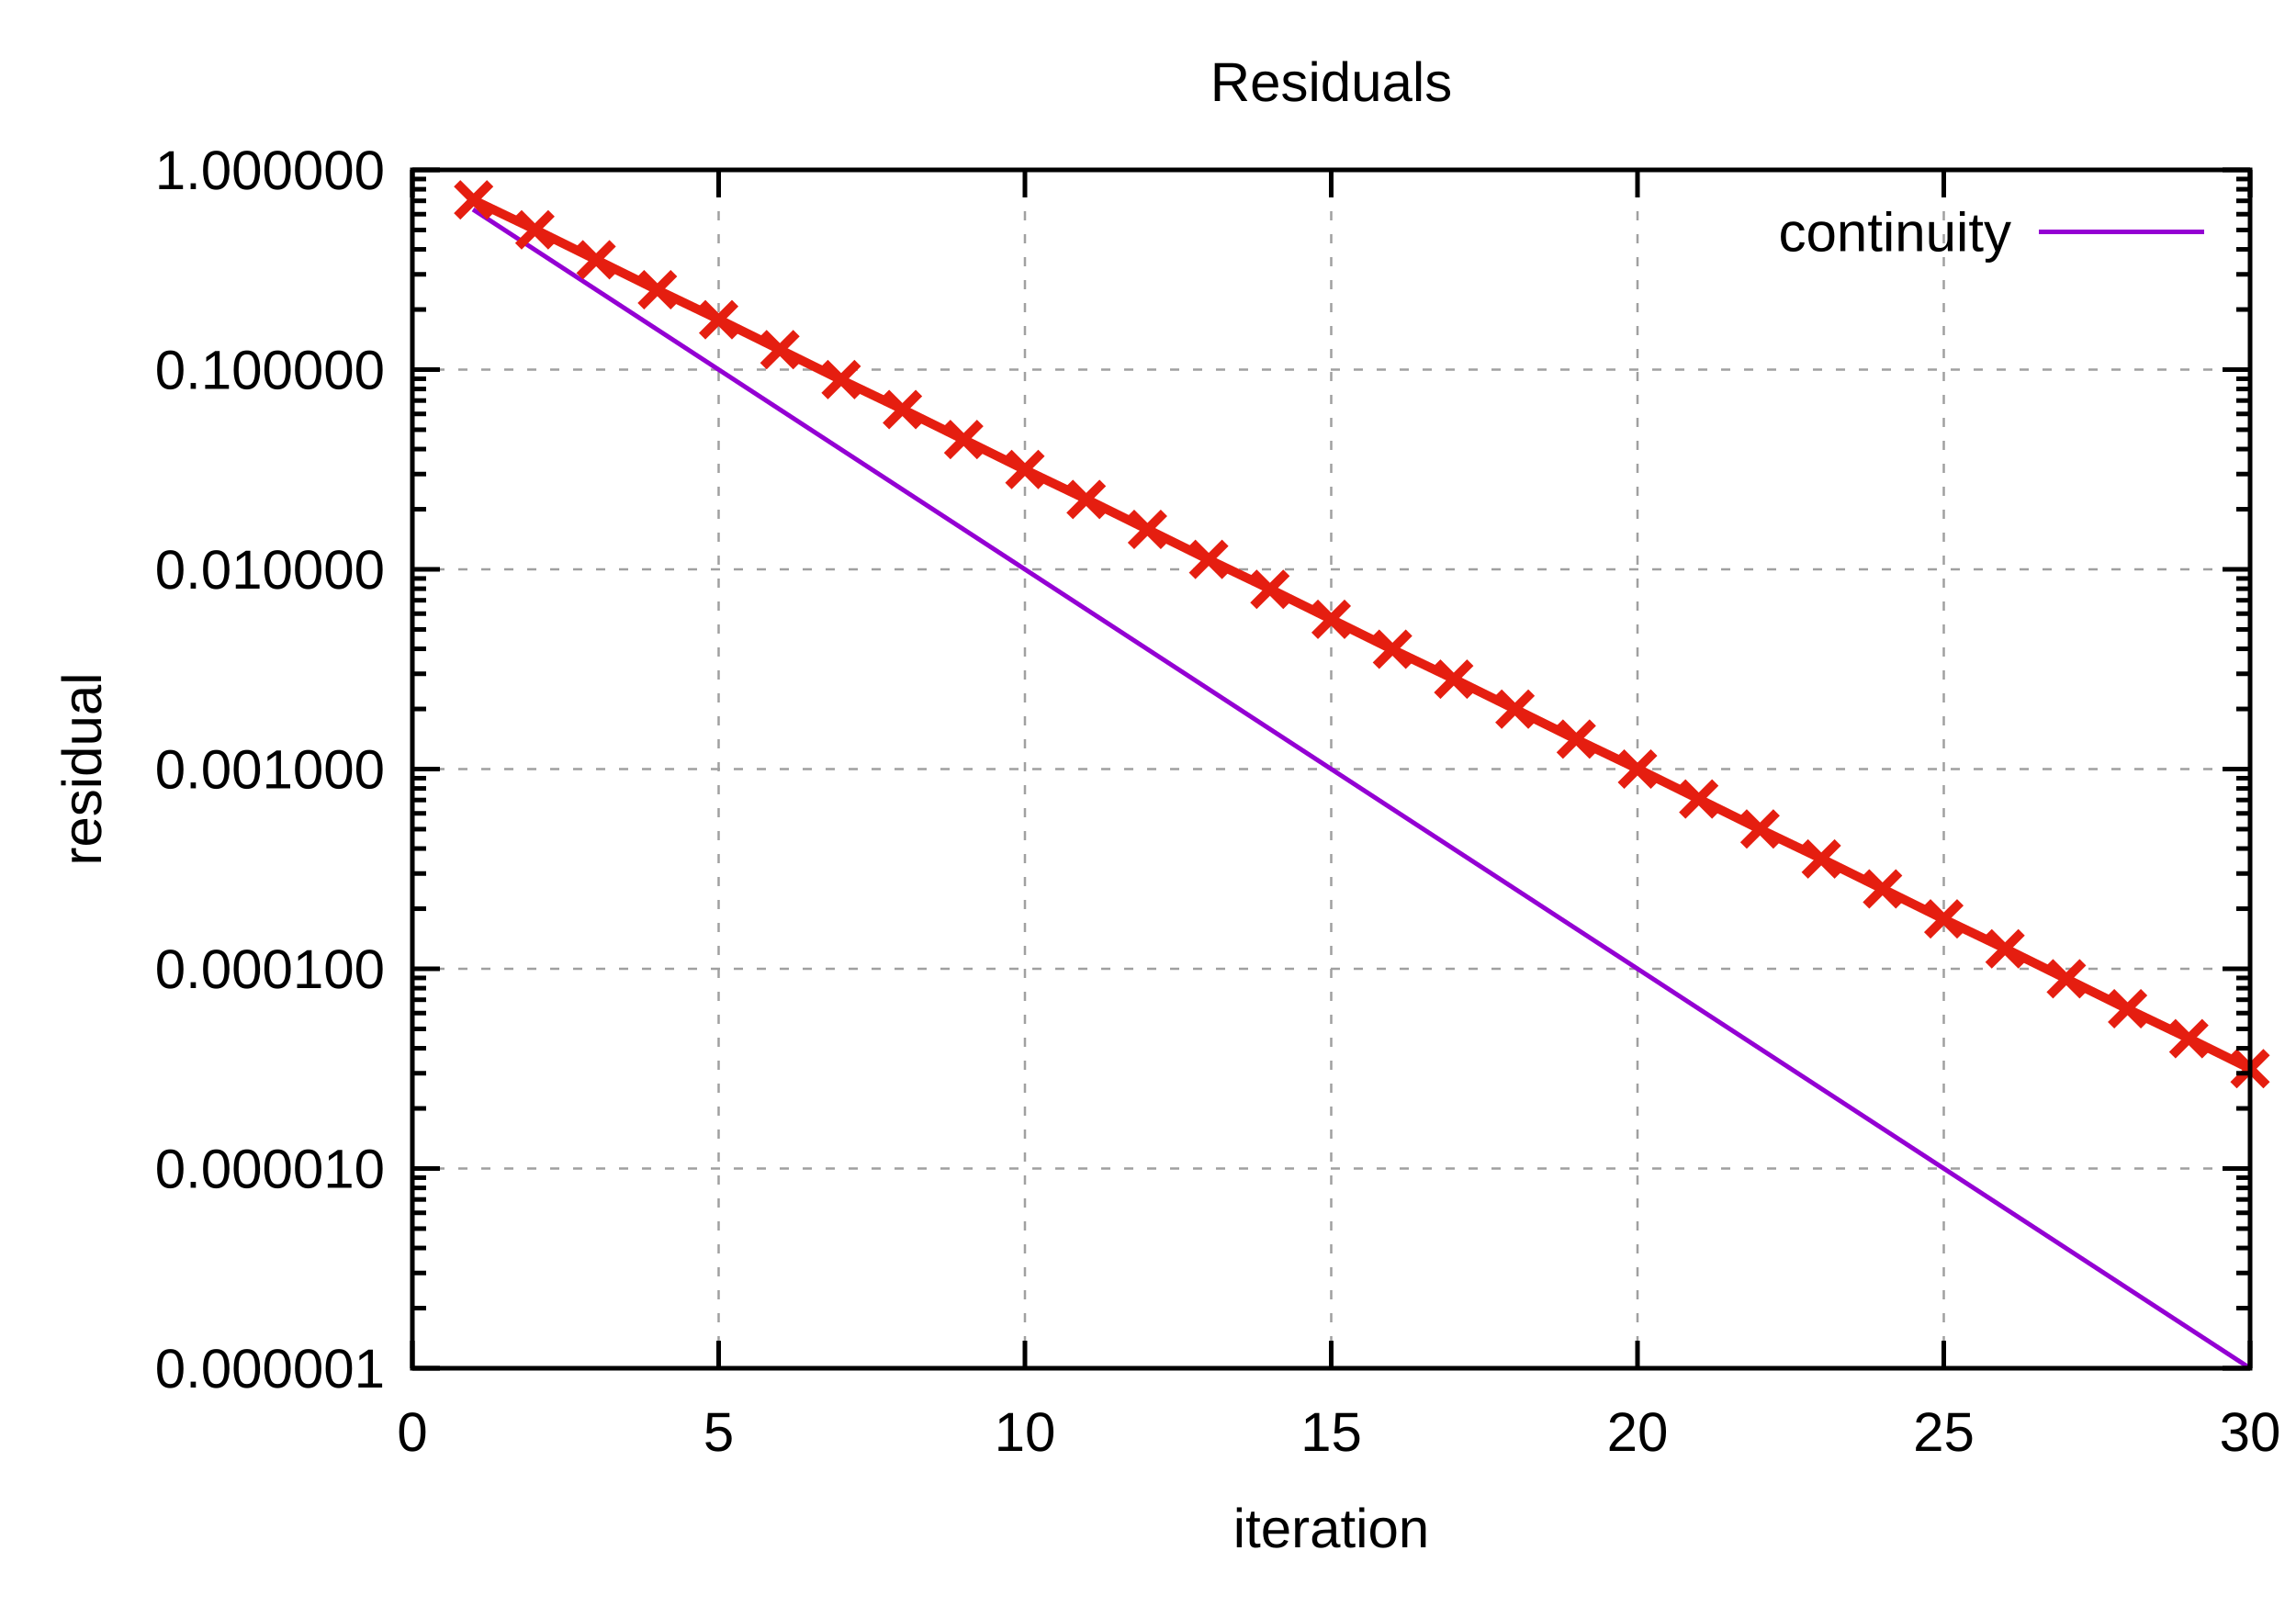
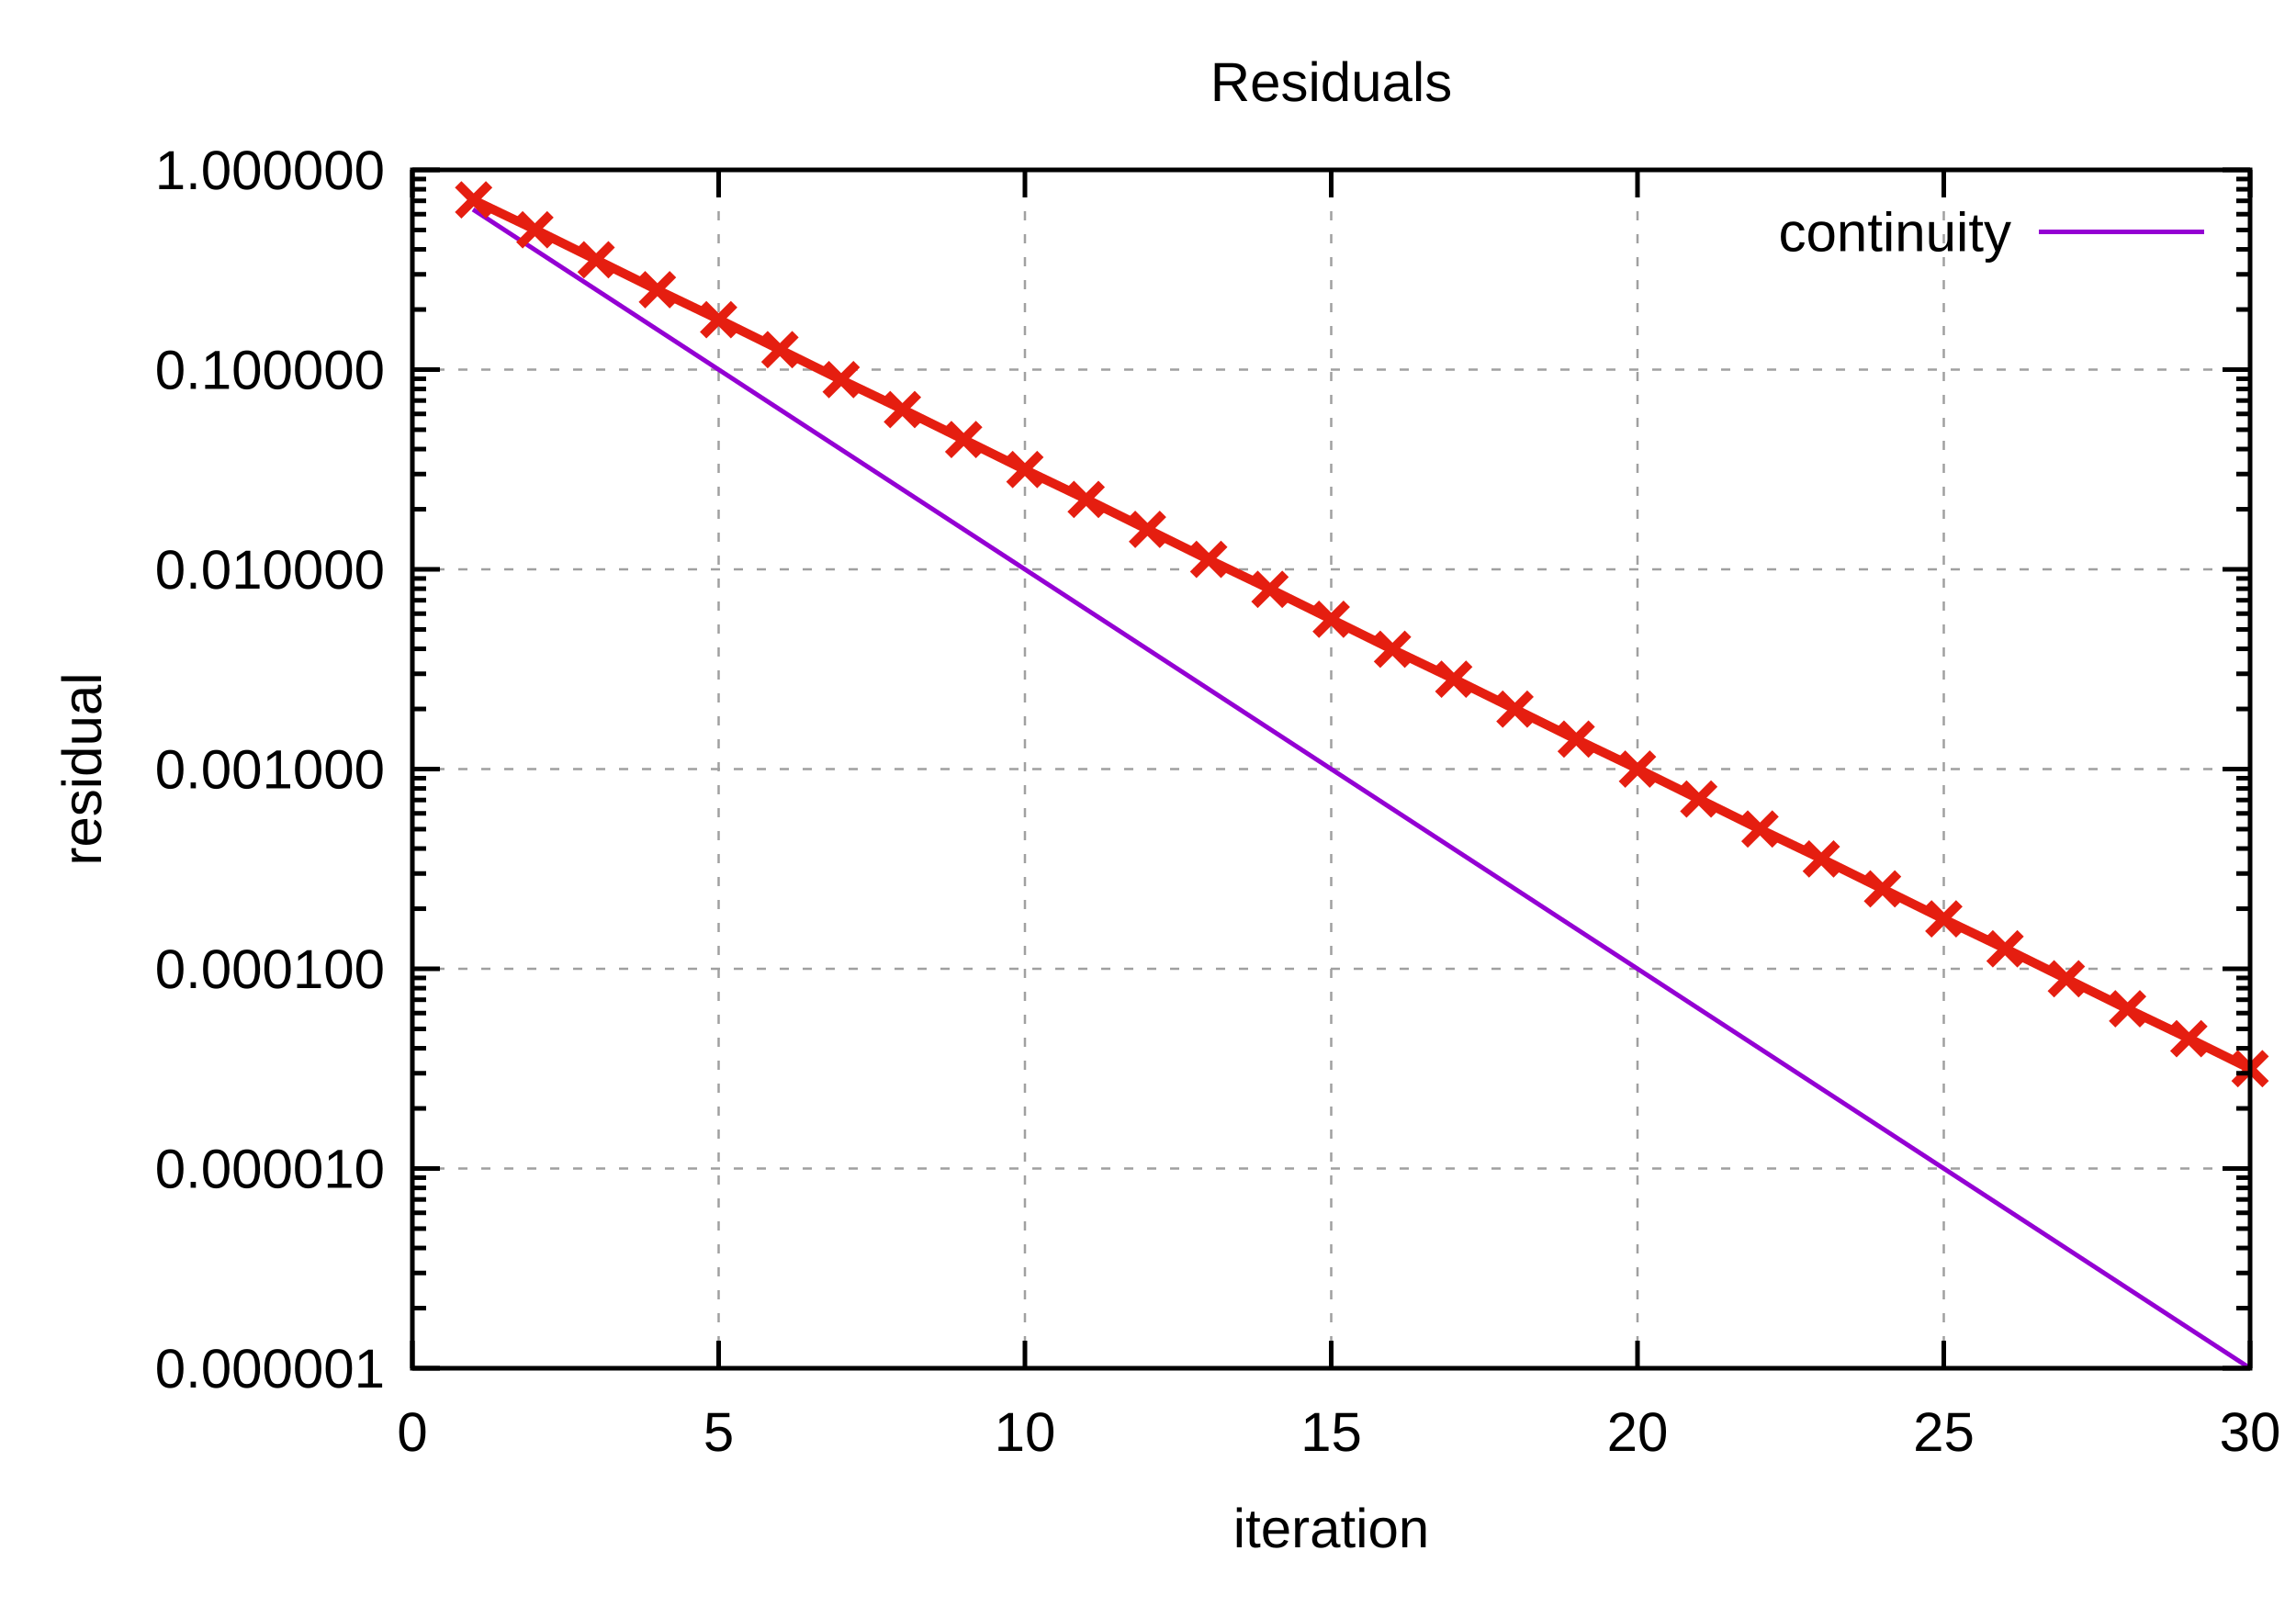
<svg xmlns="http://www.w3.org/2000/svg" width="500" height="350" viewBox="0 0 500 350" font-family="Arial,Helvetica,sans-serif" font-size="12">
  <rect x="0" y="0" width="500" height="350" fill="white" stroke="none" stroke-width="0" />
  <g class="fs-axes" data-area="89.8 490 37 298" data-x="0 3e1" data-y="1e-6 1e0" data-log="0 1" data-grid="1" data-font-size="12" data-xformat="%h" data-yformat="%h">
    <g class="fs-grid">
      <polyline fill="none" stroke="#a0a0a0" stroke-width="0.5" stroke-dasharray="2,3" points="89.8,298 89.8,37" />
      <polyline fill="none" stroke="#a0a0a0" stroke-width="0.5" stroke-dasharray="2,3" points="156.5,298 156.5,37" />
      <polyline fill="none" stroke="#a0a0a0" stroke-width="0.5" stroke-dasharray="2,3" points="223.2,298 223.2,37" />
      <polyline fill="none" stroke="#a0a0a0" stroke-width="0.5" stroke-dasharray="2,3" points="289.9,298 289.9,37" />
      <polyline fill="none" stroke="#a0a0a0" stroke-width="0.5" stroke-dasharray="2,3" points="356.6,298 356.6,37" />
      <polyline fill="none" stroke="#a0a0a0" stroke-width="0.5" stroke-dasharray="2,3" points="423.3,298 423.3,37" />
      <polyline fill="none" stroke="#a0a0a0" stroke-width="0.5" stroke-dasharray="2,3" points="490,298 490,37" />
      <polyline fill="none" stroke="#a0a0a0" stroke-width="0.5" stroke-dasharray="2,3" points="89.8,298 490,298" />
      <polyline fill="none" stroke="#a0a0a0" stroke-width="0.5" stroke-dasharray="2,3" points="89.8,254.5 490,254.5" />
      <polyline fill="none" stroke="#a0a0a0" stroke-width="0.5" stroke-dasharray="2,3" points="89.8,211 490,211" />
      <polyline fill="none" stroke="#a0a0a0" stroke-width="0.5" stroke-dasharray="2,3" points="89.8,167.5 490,167.5" />
      <polyline fill="none" stroke="#a0a0a0" stroke-width="0.5" stroke-dasharray="2,3" points="89.8,124 490,124" />
      <polyline fill="none" stroke="#a0a0a0" stroke-width="0.5" stroke-dasharray="2,3" points="89.8,80.5 490,80.5" />
      <polyline fill="none" stroke="#a0a0a0" stroke-width="0.5" stroke-dasharray="2,3" points="89.8,37 490,37" />
    </g>
    <svg class="fs-plot" x="89.8" y="37" width="400.2" height="261" viewBox="0 0 1 1" preserveAspectRatio="none" overflow="hidden">
      <g class="fs-series" data-series="1">
        <polyline fill="none" stroke="#9400d3" stroke-width="1" stroke-linejoin="round" vector-effect="non-scaling-stroke" points="0.033,0.033 0.067,0.067 0.1,0.1 0.133,0.133 0.167,0.167 0.2,0.2 0.233,0.233 0.267,0.267 0.3,0.3 0.333,0.333 0.367,0.367 0.4,0.4 0.433,0.433 0.467,0.467 0.5,0.5 0.533,0.533 0.567,0.567 0.6,0.6 0.633,0.633 0.667,0.667 0.7,0.7 0.733,0.733 0.767,0.767 0.8,0.8 0.833,0.833 0.867,0.867 0.9,0.9 0.933,0.933 0.967,0.967 1,1" />
      </g>
      <g class="fs-series" data-series="2">
        <polyline fill="none" stroke="#e51e10" stroke-width="2" stroke-linejoin="round" vector-effect="non-scaling-stroke" points="0.033,0.025 0.067,0.05 0.1,0.075 0.133,0.1 0.167,0.125 0.2,0.15 0.233,0.175 0.267,0.2 0.3,0.225 0.333,0.25 0.367,0.275 0.4,0.3 0.433,0.325 0.467,0.35 0.5,0.375 0.533,0.4 0.567,0.425 0.6,0.45 0.633,0.475 0.667,0.5 0.7,0.525 0.733,0.55 0.767,0.575 0.8,0.6 0.833,0.625 0.867,0.65 0.9,0.675 0.933,0.7 0.967,0.725 1,0.75" />
-         <path class="fs-pts" data-pt="2" data-size="7.2" data-lw="2" data-color="#e51e10" fill="none" stroke="none" d="M0.033,0.025 M0.067,0.05 M0.1,0.075 M0.133,0.1 M0.167,0.125 M0.2,0.15 M0.233,0.175 M0.267,0.2 M0.3,0.225 M0.333,0.25 M0.367,0.275 M0.4,0.3 M0.433,0.325 M0.467,0.35 M0.5,0.375 M0.533,0.4 M0.567,0.425 M0.6,0.45 M0.633,0.475 M0.667,0.5 M0.7,0.525 M0.733,0.55 M0.767,0.575 M0.8,0.6 M0.833,0.625 M0.867,0.65 M0.9,0.675 M0.933,0.7 M0.967,0.725 M1,0.75" />
+         <path class="fs-pts" data-pt="2" data-size="6.75" data-lw="2" data-color="#e51e10" fill="none" stroke="none" d="M0.033,0.025 M0.067,0.05 M0.1,0.075 M0.133,0.1 M0.167,0.125 M0.2,0.15 M0.233,0.175 M0.267,0.2 M0.3,0.225 M0.333,0.25 M0.367,0.275 M0.4,0.3 M0.433,0.325 M0.467,0.35 M0.5,0.375 M0.533,0.4 M0.567,0.425 M0.6,0.45 M0.633,0.475 M0.667,0.5 M0.7,0.525 M0.733,0.55 M0.767,0.575 M0.8,0.6 M0.833,0.625 M0.867,0.65 M0.9,0.675 M0.933,0.7 M0.967,0.725 M1,0.75" />
      </g>
    </svg>
    <svg class="fs-marks" x="89.8" y="37" width="400.2" height="261" viewBox="0 0 400.2 261" overflow="visible">
-       <path data-series="2" fill="none" stroke="#e51e10" stroke-width="2" d="M9.74,2.93L16.94,10.13M16.94,2.93L9.74,10.13M23.08,9.45L30.28,16.65M30.28,9.45L23.08,16.65M36.42,15.98L43.62,23.18M43.62,15.98L36.42,23.18M49.76,22.5L56.96,29.7M56.96,22.5L49.76,29.7M63.1,29.03L70.3,36.23M70.3,29.03L63.1,36.23M76.44,35.55L83.64,42.75M83.64,35.55L76.44,42.75M89.78,42.07L96.98,49.27M96.98,42.07L89.78,49.27M103.12,48.6L110.32,55.8M110.32,48.6L103.12,55.8M116.46,55.12L123.66,62.33M123.66,55.12L116.46,62.33M129.8,61.65L137,68.85M137,61.65L129.8,68.85M143.14,68.18L150.34,75.38M150.34,68.18L143.14,75.38M156.48,74.7L163.68,81.9M163.68,74.7L156.48,81.9M169.82,81.23L177.02,88.43M177.02,81.23L169.82,88.43M183.16,87.75L190.36,94.95M190.36,87.75L183.16,94.95M196.5,94.28L203.7,101.48M203.7,94.28L196.5,101.48M209.84,100.8L217.04,108M217.04,100.8L209.84,108M223.18,107.32L230.38,114.52M230.38,107.32L223.18,114.52M236.52,113.85L243.72,121.05M243.72,113.85L236.52,121.05M249.86,120.38L257.06,127.57M257.06,120.38L249.86,127.57M263.2,126.9L270.4,134.1M270.4,126.9L263.2,134.1M276.54,133.42L283.74,140.62M283.74,133.42L276.54,140.62M289.88,139.95L297.08,147.15M297.08,139.95L289.88,147.15M303.22,146.48L310.42,153.67M310.42,146.48L303.22,153.67M316.56,153L323.76,160.2M323.76,153L316.56,160.2M329.9,159.53L337.1,166.73M337.1,159.53L329.9,166.73M343.24,166.05L350.44,173.25M350.44,166.05L343.24,173.25M356.58,172.58L363.78,179.78M363.78,172.58L356.58,179.78M369.92,179.1L377.12,186.3M377.12,179.1L369.92,186.3M383.26,185.62L390.46,192.82M390.46,185.62L383.26,192.82M396.6,192.15L403.8,199.35M403.8,192.15L396.6,199.35" />
+       <path data-series="2" fill="none" stroke="#e51e10" stroke-width="2" d="M9.97,3.15L16.72,9.9M16.72,3.15L9.97,9.9M23.31,9.67L30.06,16.42M30.06,9.67L23.31,16.42M36.65,16.2L43.4,22.95M43.4,16.2L36.65,22.95M49.99,22.72L56.74,29.47M56.74,22.72L49.99,29.47M63.32,29.25L70.07,36M70.07,29.25L63.32,36M76.67,35.78L83.42,42.53M83.42,35.78L76.67,42.53M90.01,42.3L96.76,49.05M96.76,42.3L90.01,49.05M103.35,48.83L110.1,55.58M110.1,48.83L103.35,55.58M116.68,55.35L123.43,62.1M123.43,55.35L116.68,62.1M130.02,61.88L136.77,68.63M136.77,61.88L130.02,68.63M143.36,68.4L150.11,75.15M150.11,68.4L143.36,75.15M156.71,74.92L163.46,81.67M163.46,74.92L156.71,81.67M170.05,81.45L176.8,88.2M176.8,81.45L170.05,88.2M183.39,87.98L190.14,94.73M190.14,87.98L183.39,94.73M196.73,94.5L203.48,101.25M203.48,94.5L196.73,101.25M210.07,101.03L216.82,107.78M216.82,101.03L210.07,107.78M223.41,107.55L230.16,114.3M230.16,107.55L223.41,114.3M236.74,114.07L243.49,120.82M243.49,114.07L236.74,120.82M250.08,120.6L256.83,127.35M256.83,120.6L250.08,127.35M263.42,127.13L270.17,133.88M270.17,127.13L263.42,133.88M276.77,133.65L283.52,140.4M283.52,133.65L276.77,140.4M290.1,140.18L296.85,146.93M296.85,140.18L290.1,146.93M303.45,146.7L310.2,153.45M310.2,146.7L303.45,153.45M316.79,153.22L323.54,159.97M323.54,153.22L316.79,159.97M330.13,159.75L336.88,166.5M336.88,159.75L330.13,166.5M343.47,166.27L350.22,173.02M350.22,166.27L343.47,173.02M356.81,172.8L363.56,179.55M363.56,172.8L356.81,179.55M370.15,179.33L376.9,186.08M376.9,179.33L370.15,186.08M383.49,185.85L390.24,192.6M390.24,185.85L383.49,192.6M396.83,192.38L403.58,199.13M403.58,192.38L396.83,199.13" />
    </svg>
    <rect x="89.8" y="37" width="400.2" height="261" fill="none" stroke="black" stroke-width="1" />
    <g class="fs-xticks">
      <polyline fill="none" stroke="black" stroke-width="1" points="89.8,298 89.8,292" />
      <polyline fill="none" stroke="black" stroke-width="1" points="89.8,37 89.8,43" />
      <text x="89.8" y="316" text-anchor="middle">0</text>
      <polyline fill="none" stroke="black" stroke-width="1" points="156.5,298 156.5,292" />
      <polyline fill="none" stroke="black" stroke-width="1" points="156.5,37 156.5,43" />
      <text x="156.5" y="316" text-anchor="middle">5</text>
      <polyline fill="none" stroke="black" stroke-width="1" points="223.2,298 223.2,292" />
      <polyline fill="none" stroke="black" stroke-width="1" points="223.2,37 223.2,43" />
      <text x="223.2" y="316" text-anchor="middle">10</text>
      <polyline fill="none" stroke="black" stroke-width="1" points="289.9,298 289.9,292" />
      <polyline fill="none" stroke="black" stroke-width="1" points="289.9,37 289.9,43" />
      <text x="289.9" y="316" text-anchor="middle">15</text>
      <polyline fill="none" stroke="black" stroke-width="1" points="356.6,298 356.6,292" />
      <polyline fill="none" stroke="black" stroke-width="1" points="356.6,37 356.6,43" />
      <text x="356.6" y="316" text-anchor="middle">20</text>
      <polyline fill="none" stroke="black" stroke-width="1" points="423.3,298 423.3,292" />
      <polyline fill="none" stroke="black" stroke-width="1" points="423.3,37 423.3,43" />
      <text x="423.3" y="316" text-anchor="middle">25</text>
      <polyline fill="none" stroke="black" stroke-width="1" points="490,298 490,292" />
      <polyline fill="none" stroke="black" stroke-width="1" points="490,37 490,43" />
      <text x="490" y="316" text-anchor="middle">30</text>
    </g>
    <g class="fs-yticks">
      <polyline fill="none" stroke="black" stroke-width="1" points="89.8,298 95.8,298" />
      <polyline fill="none" stroke="black" stroke-width="1" points="490,298 484,298" />
      <text x="83.8" y="302.2" text-anchor="end">0.000001</text>
      <polyline fill="none" stroke="black" stroke-width="1" points="89.8,254.5 95.8,254.5" />
      <polyline fill="none" stroke="black" stroke-width="1" points="490,254.5 484,254.5" />
      <text x="83.8" y="258.7" text-anchor="end">0.000010</text>
      <polyline fill="none" stroke="black" stroke-width="1" points="89.8,211 95.8,211" />
      <polyline fill="none" stroke="black" stroke-width="1" points="490,211 484,211" />
      <text x="83.8" y="215.2" text-anchor="end">0.000100</text>
      <polyline fill="none" stroke="black" stroke-width="1" points="89.8,167.5 95.8,167.5" />
      <polyline fill="none" stroke="black" stroke-width="1" points="490,167.5 484,167.5" />
      <text x="83.8" y="171.7" text-anchor="end">0.001000</text>
      <polyline fill="none" stroke="black" stroke-width="1" points="89.8,124 95.8,124" />
      <polyline fill="none" stroke="black" stroke-width="1" points="490,124 484,124" />
      <text x="83.8" y="128.2" text-anchor="end">0.010000</text>
      <polyline fill="none" stroke="black" stroke-width="1" points="89.8,80.5 95.8,80.5" />
      <polyline fill="none" stroke="black" stroke-width="1" points="490,80.5 484,80.5" />
      <text x="83.8" y="84.7" text-anchor="end">0.100000</text>
      <polyline fill="none" stroke="black" stroke-width="1" points="89.8,37 95.8,37" />
      <polyline fill="none" stroke="black" stroke-width="1" points="490,37 484,37" />
      <text x="83.8" y="41.2" text-anchor="end">1.000000</text>
      <polyline fill="none" stroke="black" stroke-width="1" points="89.8,284.91 92.8,284.91" />
      <polyline fill="none" stroke="black" stroke-width="1" points="490,284.91 487,284.91" />
      <polyline fill="none" stroke="black" stroke-width="1" points="89.8,277.25 92.8,277.25" />
      <polyline fill="none" stroke="black" stroke-width="1" points="490,277.25 487,277.25" />
      <polyline fill="none" stroke="black" stroke-width="1" points="89.8,271.81 92.8,271.81" />
      <polyline fill="none" stroke="black" stroke-width="1" points="490,271.81 487,271.81" />
      <polyline fill="none" stroke="black" stroke-width="1" points="89.8,267.59 92.8,267.59" />
      <polyline fill="none" stroke="black" stroke-width="1" points="490,267.59 487,267.59" />
      <polyline fill="none" stroke="black" stroke-width="1" points="89.8,264.15 92.8,264.15" />
      <polyline fill="none" stroke="black" stroke-width="1" points="490,264.15 487,264.15" />
      <polyline fill="none" stroke="black" stroke-width="1" points="89.8,261.24 92.8,261.24" />
      <polyline fill="none" stroke="black" stroke-width="1" points="490,261.24 487,261.24" />
      <polyline fill="none" stroke="black" stroke-width="1" points="89.8,258.72 92.8,258.72" />
      <polyline fill="none" stroke="black" stroke-width="1" points="490,258.72 487,258.72" />
      <polyline fill="none" stroke="black" stroke-width="1" points="89.8,256.49 92.8,256.49" />
      <polyline fill="none" stroke="black" stroke-width="1" points="490,256.49 487,256.49" />
      <polyline fill="none" stroke="black" stroke-width="1" points="89.8,241.41 92.8,241.41" />
      <polyline fill="none" stroke="black" stroke-width="1" points="490,241.41 487,241.41" />
      <polyline fill="none" stroke="black" stroke-width="1" points="89.8,233.75 92.8,233.75" />
      <polyline fill="none" stroke="black" stroke-width="1" points="490,233.75 487,233.75" />
      <polyline fill="none" stroke="black" stroke-width="1" points="89.8,228.31 92.8,228.31" />
      <polyline fill="none" stroke="black" stroke-width="1" points="490,228.31 487,228.31" />
      <polyline fill="none" stroke="black" stroke-width="1" points="89.8,224.09 92.8,224.09" />
      <polyline fill="none" stroke="black" stroke-width="1" points="490,224.09 487,224.09" />
      <polyline fill="none" stroke="black" stroke-width="1" points="89.8,220.65 92.8,220.65" />
      <polyline fill="none" stroke="black" stroke-width="1" points="490,220.65 487,220.65" />
      <polyline fill="none" stroke="black" stroke-width="1" points="89.8,217.74 92.8,217.74" />
      <polyline fill="none" stroke="black" stroke-width="1" points="490,217.74 487,217.74" />
      <polyline fill="none" stroke="black" stroke-width="1" points="89.8,215.22 92.8,215.22" />
      <polyline fill="none" stroke="black" stroke-width="1" points="490,215.22 487,215.22" />
      <polyline fill="none" stroke="black" stroke-width="1" points="89.8,212.99 92.8,212.99" />
      <polyline fill="none" stroke="black" stroke-width="1" points="490,212.99 487,212.99" />
      <polyline fill="none" stroke="black" stroke-width="1" points="89.8,197.91 92.8,197.91" />
      <polyline fill="none" stroke="black" stroke-width="1" points="490,197.91 487,197.91" />
      <polyline fill="none" stroke="black" stroke-width="1" points="89.8,190.25 92.8,190.25" />
      <polyline fill="none" stroke="black" stroke-width="1" points="490,190.25 487,190.25" />
      <polyline fill="none" stroke="black" stroke-width="1" points="89.8,184.81 92.8,184.81" />
      <polyline fill="none" stroke="black" stroke-width="1" points="490,184.81 487,184.81" />
      <polyline fill="none" stroke="black" stroke-width="1" points="89.8,180.59 92.8,180.59" />
      <polyline fill="none" stroke="black" stroke-width="1" points="490,180.59 487,180.59" />
      <polyline fill="none" stroke="black" stroke-width="1" points="89.8,177.15 92.8,177.15" />
      <polyline fill="none" stroke="black" stroke-width="1" points="490,177.15 487,177.15" />
      <polyline fill="none" stroke="black" stroke-width="1" points="89.8,174.24 92.8,174.24" />
      <polyline fill="none" stroke="black" stroke-width="1" points="490,174.24 487,174.24" />
      <polyline fill="none" stroke="black" stroke-width="1" points="89.8,171.72 92.8,171.72" />
      <polyline fill="none" stroke="black" stroke-width="1" points="490,171.72 487,171.72" />
      <polyline fill="none" stroke="black" stroke-width="1" points="89.8,169.49 92.8,169.49" />
      <polyline fill="none" stroke="black" stroke-width="1" points="490,169.49 487,169.49" />
      <polyline fill="none" stroke="black" stroke-width="1" points="89.8,154.41 92.8,154.41" />
      <polyline fill="none" stroke="black" stroke-width="1" points="490,154.41 487,154.41" />
      <polyline fill="none" stroke="black" stroke-width="1" points="89.8,146.75 92.8,146.75" />
      <polyline fill="none" stroke="black" stroke-width="1" points="490,146.75 487,146.75" />
      <polyline fill="none" stroke="black" stroke-width="1" points="89.8,141.31 92.8,141.31" />
      <polyline fill="none" stroke="black" stroke-width="1" points="490,141.31 487,141.31" />
      <polyline fill="none" stroke="black" stroke-width="1" points="89.8,137.09 92.8,137.09" />
      <polyline fill="none" stroke="black" stroke-width="1" points="490,137.09 487,137.09" />
      <polyline fill="none" stroke="black" stroke-width="1" points="89.8,133.65 92.8,133.65" />
      <polyline fill="none" stroke="black" stroke-width="1" points="490,133.65 487,133.65" />
      <polyline fill="none" stroke="black" stroke-width="1" points="89.8,130.74 92.8,130.74" />
      <polyline fill="none" stroke="black" stroke-width="1" points="490,130.74 487,130.74" />
      <polyline fill="none" stroke="black" stroke-width="1" points="89.8,128.22 92.8,128.22" />
      <polyline fill="none" stroke="black" stroke-width="1" points="490,128.22 487,128.22" />
      <polyline fill="none" stroke="black" stroke-width="1" points="89.8,125.99 92.8,125.99" />
      <polyline fill="none" stroke="black" stroke-width="1" points="490,125.99 487,125.99" />
      <polyline fill="none" stroke="black" stroke-width="1" points="89.8,110.91 92.8,110.91" />
      <polyline fill="none" stroke="black" stroke-width="1" points="490,110.91 487,110.91" />
      <polyline fill="none" stroke="black" stroke-width="1" points="89.8,103.25 92.8,103.25" />
      <polyline fill="none" stroke="black" stroke-width="1" points="490,103.25 487,103.25" />
      <polyline fill="none" stroke="black" stroke-width="1" points="89.8,97.81 92.8,97.81" />
      <polyline fill="none" stroke="black" stroke-width="1" points="490,97.81 487,97.81" />
      <polyline fill="none" stroke="black" stroke-width="1" points="89.8,93.59 92.8,93.59" />
      <polyline fill="none" stroke="black" stroke-width="1" points="490,93.59 487,93.59" />
      <polyline fill="none" stroke="black" stroke-width="1" points="89.8,90.15 92.8,90.15" />
      <polyline fill="none" stroke="black" stroke-width="1" points="490,90.15 487,90.15" />
      <polyline fill="none" stroke="black" stroke-width="1" points="89.8,87.24 92.8,87.24" />
      <polyline fill="none" stroke="black" stroke-width="1" points="490,87.24 487,87.24" />
      <polyline fill="none" stroke="black" stroke-width="1" points="89.8,84.72 92.8,84.72" />
      <polyline fill="none" stroke="black" stroke-width="1" points="490,84.72 487,84.72" />
      <polyline fill="none" stroke="black" stroke-width="1" points="89.8,82.49 92.8,82.49" />
      <polyline fill="none" stroke="black" stroke-width="1" points="490,82.49 487,82.49" />
      <polyline fill="none" stroke="black" stroke-width="1" points="89.8,67.41 92.8,67.41" />
      <polyline fill="none" stroke="black" stroke-width="1" points="490,67.41 487,67.41" />
      <polyline fill="none" stroke="black" stroke-width="1" points="89.8,59.75 92.8,59.75" />
      <polyline fill="none" stroke="black" stroke-width="1" points="490,59.75 487,59.75" />
      <polyline fill="none" stroke="black" stroke-width="1" points="89.8,54.31 92.8,54.31" />
      <polyline fill="none" stroke="black" stroke-width="1" points="490,54.31 487,54.31" />
      <polyline fill="none" stroke="black" stroke-width="1" points="89.8,50.09 92.8,50.09" />
      <polyline fill="none" stroke="black" stroke-width="1" points="490,50.09 487,50.09" />
      <polyline fill="none" stroke="black" stroke-width="1" points="89.8,46.65 92.8,46.65" />
      <polyline fill="none" stroke="black" stroke-width="1" points="490,46.65 487,46.65" />
      <polyline fill="none" stroke="black" stroke-width="1" points="89.8,43.74 92.8,43.74" />
      <polyline fill="none" stroke="black" stroke-width="1" points="490,43.74 487,43.74" />
      <polyline fill="none" stroke="black" stroke-width="1" points="89.8,41.22 92.8,41.22" />
      <polyline fill="none" stroke="black" stroke-width="1" points="490,41.22 487,41.22" />
      <polyline fill="none" stroke="black" stroke-width="1" points="89.8,38.99 92.8,38.99" />
      <polyline fill="none" stroke="black" stroke-width="1" points="490,38.99 487,38.99" />
    </g>
    <text x="289.9" y="337" text-anchor="middle">iteration</text>
    <text x="22" y="167.5" text-anchor="middle" transform="rotate(-90 22 167.5)">residual</text>
    <text x="289.9" y="22" text-anchor="middle">Residuals</text>
    <g class="fs-key-entry" data-series="1">
      <polyline fill="none" stroke="#9400d3" stroke-width="1" points="444,50.5 480,50.5" />
      <text x="438" y="54.7" text-anchor="end">continuity</text>
    </g>
  </g>
</svg>
